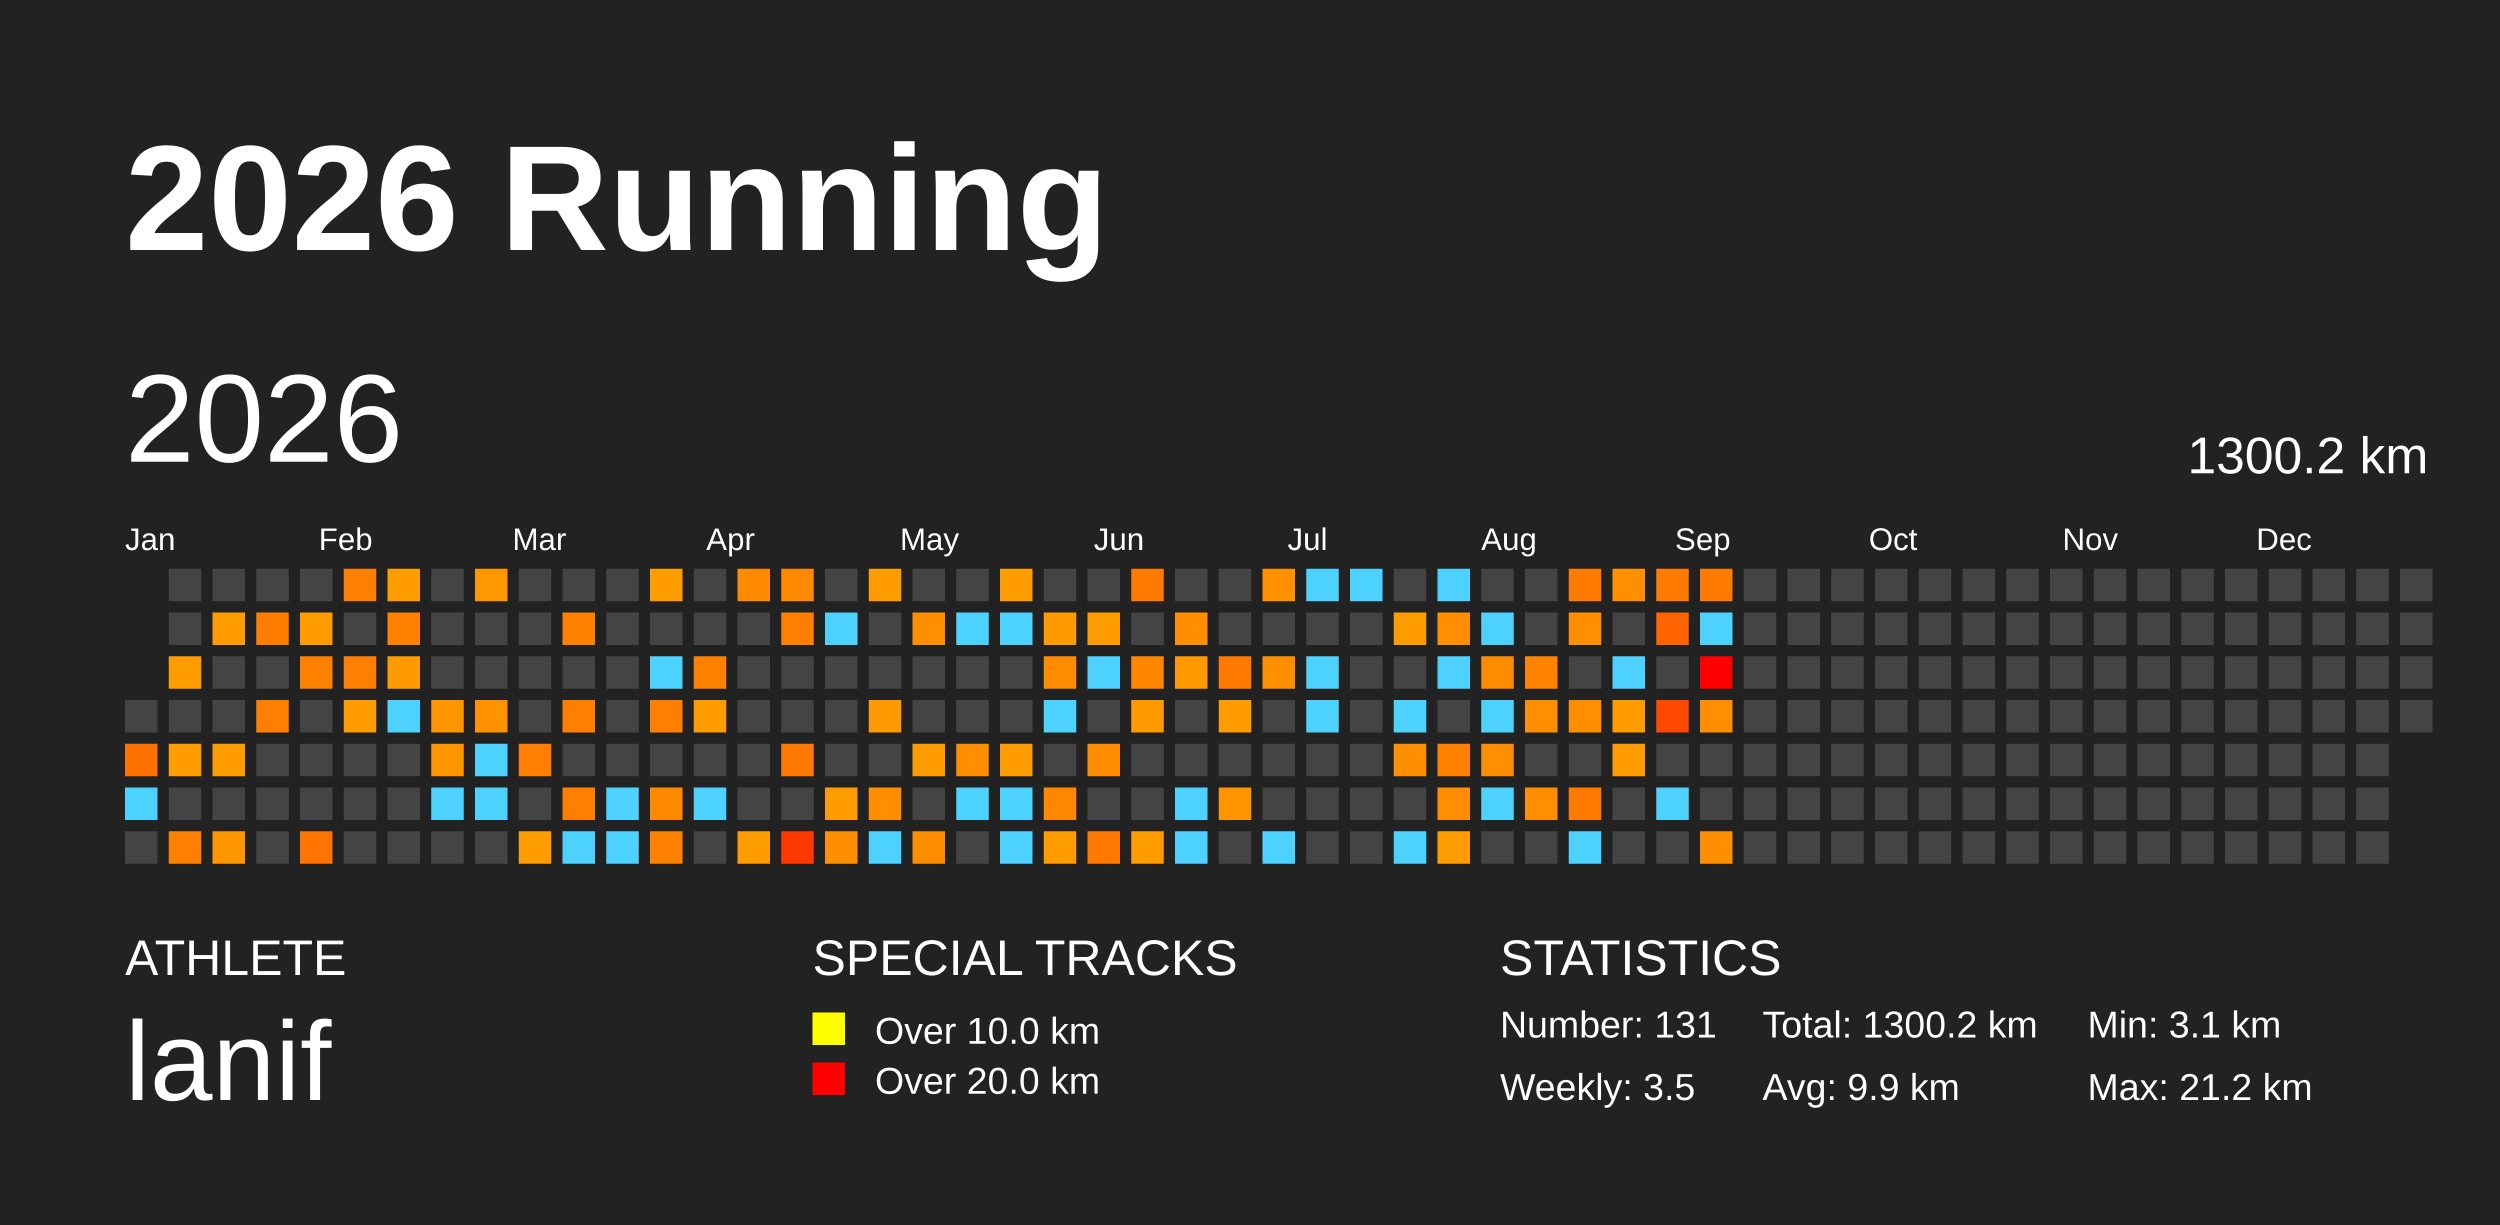
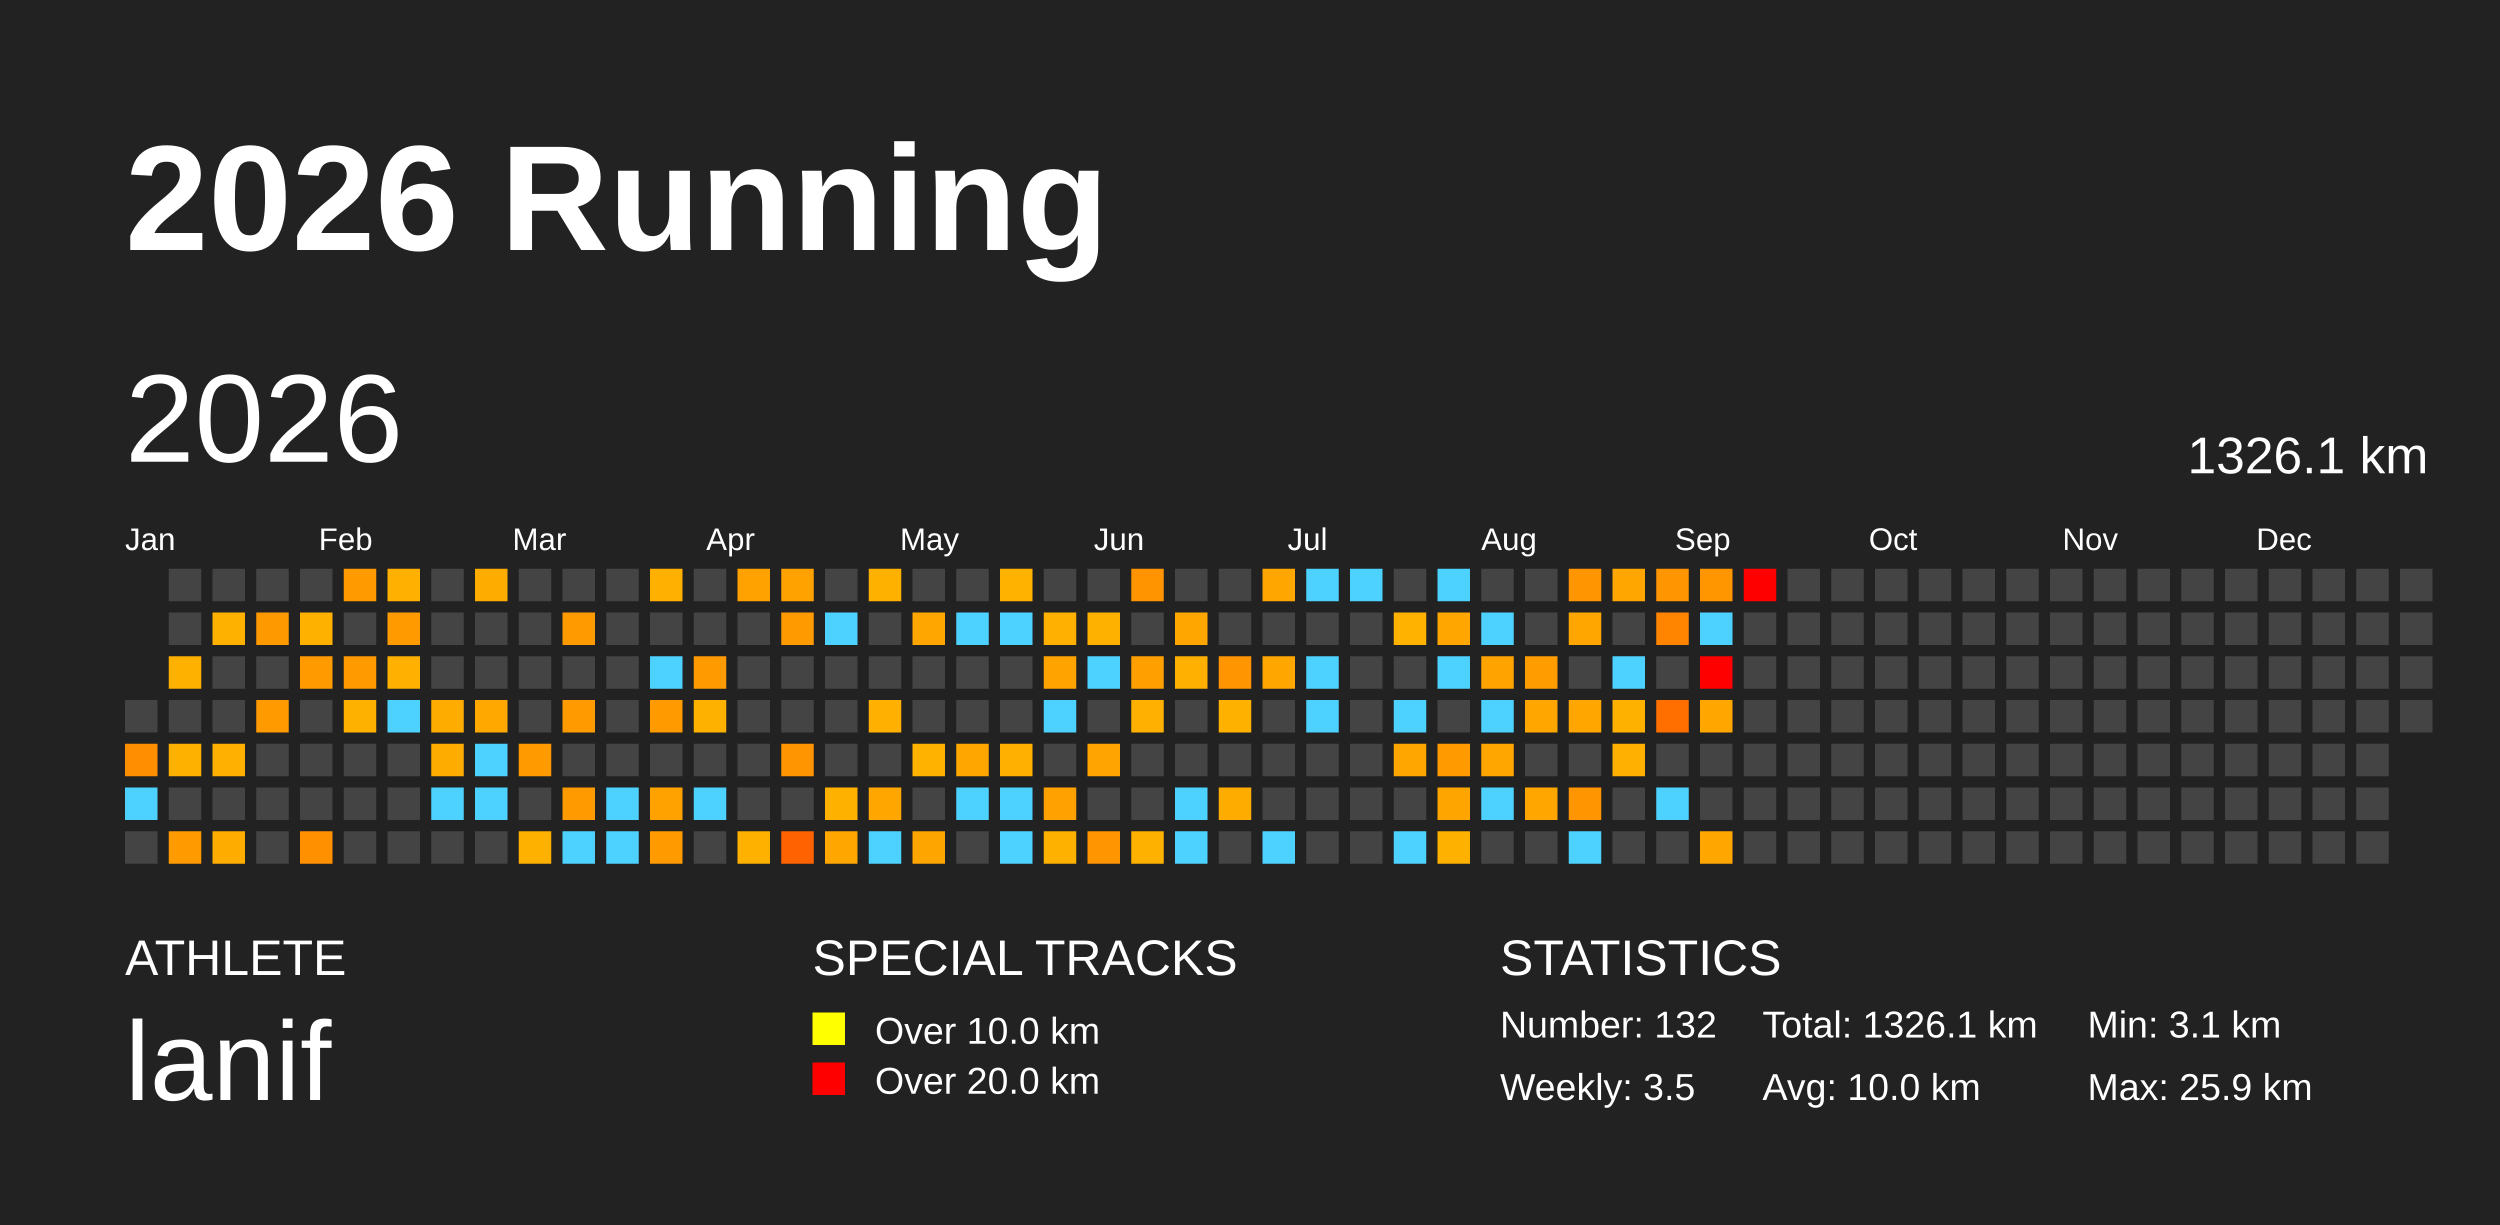
<svg xmlns="http://www.w3.org/2000/svg" baseProfile="full" height="98mm" version="1.1" viewBox="0,0,200,98" width="200mm">
  <defs />
  <rect fill="#222222" height="98" width="200" x="0" y="0" />
  <text fill="#FFFFFF" style="font-size:12px; font-family:Arial; font-weight:bold;" x="10" y="20">2026 Running</text>
  <text fill="#FFFFFF" style="font-size:4px; font-family:Arial" x="10" y="78">ATHLETE</text>
  <text fill="#FFFFFF" style="font-size:9px; font-family:Arial" x="10" y="88">lanif</text>
  <text fill="#FFFFFF" style="font-size:4px; font-family:Arial" x="65" y="78">SPECIAL TRACKS</text>
  <rect fill="yellow" height="2.6" width="2.6" x="65" y="81" />
  <text fill="#FFFFFF" style="font-size:3px; font-family:Arial" x="70" y="83.5">Over 10.0 km</text>
  <rect fill="red" height="2.6" width="2.6" x="65" y="85" />
  <text fill="#FFFFFF" style="font-size:3px; font-family:Arial" x="70" y="87.5">Over 20.0 km</text>
  <text fill="#FFFFFF" style="font-size:4px; font-family:Arial" x="120" y="78">STATISTICS</text>
-   <text fill="#FFFFFF" style="font-size:3px; font-family:Arial" x="120" y="83">Number: 131</text>
+   <text fill="#FFFFFF" style="font-size:3px; font-family:Arial" x="120" y="83">Number: 132</text>
  <text fill="#FFFFFF" style="font-size:3px; font-family:Arial" x="120" y="88">Weekly: 3.5</text>
-   <text fill="#FFFFFF" style="font-size:3px; font-family:Arial" x="141" y="83">Total: 1300.2 km</text>
-   <text fill="#FFFFFF" style="font-size:3px; font-family:Arial" x="141" y="88">Avg: 9.9 km</text>
+   <text fill="#FFFFFF" style="font-size:3px; font-family:Arial" x="141" y="83">Total: 1326.1 km</text>
+   <text fill="#FFFFFF" style="font-size:3px; font-family:Arial" x="141" y="88">Avg: 10.0 km</text>
  <text fill="#FFFFFF" style="font-size:3px; font-family:Arial" x="167" y="83">Min: 3.1 km</text>
-   <text fill="#FFFFFF" style="font-size:3px; font-family:Arial" x="167" y="88">Max: 21.2 km</text>
+   <text fill="#FFFFFF" style="font-size:3px; font-family:Arial" x="167" y="88">Max: 25.9 km</text>
  <text dominant-baseline="hanging" fill="#FFFFFF" style="font-size:10.0px; font-family:Arial;" x="10" y="30">2026</text>
-   <text dominant-baseline="hanging" fill="#FFFFFF" style="font-size:4.125px; font-family:Arial;" x="175" y="35">1300.2 km</text>
+   <text dominant-baseline="hanging" fill="#FFFFFF" style="font-size:4.125px; font-family:Arial;" x="175" y="35">1326.1 km</text>
  <text fill="#FFFFFF" style="font-size:2.5px; font-family:Arial" x="10.0" y="44">Jan</text>
  <text fill="#FFFFFF" style="font-size:2.5px; font-family:Arial" x="25.5" y="44">Feb</text>
  <text fill="#FFFFFF" style="font-size:2.5px; font-family:Arial" x="41.0" y="44">Mar</text>
  <text fill="#FFFFFF" style="font-size:2.5px; font-family:Arial" x="56.5" y="44">Apr</text>
  <text fill="#FFFFFF" style="font-size:2.5px; font-family:Arial" x="72.0" y="44">May</text>
  <text fill="#FFFFFF" style="font-size:2.5px; font-family:Arial" x="87.5" y="44">Jun</text>
  <text fill="#FFFFFF" style="font-size:2.5px; font-family:Arial" x="103.0" y="44">Jul</text>
  <text fill="#FFFFFF" style="font-size:2.5px; font-family:Arial" x="118.5" y="44">Aug</text>
  <text fill="#FFFFFF" style="font-size:2.5px; font-family:Arial" x="134.0" y="44">Sep</text>
  <text fill="#FFFFFF" style="font-size:2.5px; font-family:Arial" x="149.5" y="44">Oct</text>
  <text fill="#FFFFFF" style="font-size:2.5px; font-family:Arial" x="165.0" y="44">Nov</text>
  <text fill="#FFFFFF" style="font-size:2.5px; font-family:Arial" x="180.5" y="44">Dec</text>
  <rect fill="#444444" height="2.6" width="2.6" x="10.0" y="56.0" />
-   <rect fill="#ff7200" height="2.6" width="2.6" x="10.0" y="59.5" />
+   <rect fill="#ff8f00" height="2.6" width="2.6" x="10.0" y="59.5" />
  <rect fill="#4dd2ff" height="2.6" width="2.6" x="10.0" y="63.0" />
  <rect fill="#444444" height="2.6" width="2.6" x="10.0" y="66.5" />
  <rect fill="#444444" height="2.6" width="2.6" x="13.5" y="45.5" />
  <rect fill="#444444" height="2.6" width="2.6" x="13.5" y="49.0" />
-   <rect fill="#ff9d00" height="2.6" width="2.6" x="13.5" y="52.5" />
+   <rect fill="#ffb100" height="2.6" width="2.6" x="13.5" y="52.5" />
  <rect fill="#444444" height="2.6" width="2.6" x="13.5" y="56.0" />
-   <rect fill="#ff9c00" height="2.6" width="2.6" x="13.5" y="59.5" />
+   <rect fill="#ffb100" height="2.6" width="2.6" x="13.5" y="59.5" />
  <rect fill="#444444" height="2.6" width="2.6" x="13.5" y="63.0" />
-   <rect fill="#ff8000" height="2.6" width="2.6" x="13.5" y="66.5" />
+   <rect fill="#ff9b00" height="2.6" width="2.6" x="13.5" y="66.5" />
  <rect fill="#444444" height="2.6" width="2.6" x="17.0" y="45.5" />
-   <rect fill="#ff9c00" height="2.6" width="2.6" x="17.0" y="49.0" />
+   <rect fill="#ffb100" height="2.6" width="2.6" x="17.0" y="49.0" />
  <rect fill="#444444" height="2.6" width="2.6" x="17.0" y="52.5" />
  <rect fill="#444444" height="2.6" width="2.6" x="17.0" y="56.0" />
-   <rect fill="#ff9c00" height="2.6" width="2.6" x="17.0" y="59.5" />
+   <rect fill="#ffb000" height="2.6" width="2.6" x="17.0" y="59.5" />
  <rect fill="#444444" height="2.6" width="2.6" x="17.0" y="63.0" />
-   <rect fill="#ff9600" height="2.6" width="2.6" x="17.0" y="66.5" />
+   <rect fill="#ffac00" height="2.6" width="2.6" x="17.0" y="66.5" />
  <rect fill="#444444" height="2.6" width="2.6" x="20.5" y="45.5" />
-   <rect fill="#ff7e00" height="2.6" width="2.6" x="20.5" y="49.0" />
+   <rect fill="#ff9900" height="2.6" width="2.6" x="20.5" y="49.0" />
  <rect fill="#444444" height="2.6" width="2.6" x="20.5" y="52.5" />
-   <rect fill="#ff8000" height="2.6" width="2.6" x="20.5" y="56.0" />
+   <rect fill="#ff9a00" height="2.6" width="2.6" x="20.5" y="56.0" />
  <rect fill="#444444" height="2.6" width="2.6" x="20.5" y="59.5" />
  <rect fill="#444444" height="2.6" width="2.6" x="20.5" y="63.0" />
  <rect fill="#444444" height="2.6" width="2.6" x="20.5" y="66.5" />
  <rect fill="#444444" height="2.6" width="2.6" x="24.0" y="45.5" />
-   <rect fill="#ff9c00" height="2.6" width="2.6" x="24.0" y="49.0" />
-   <rect fill="#ff8100" height="2.6" width="2.6" x="24.0" y="52.5" />
+   <rect fill="#ffb100" height="2.6" width="2.6" x="24.0" y="49.0" />
+   <rect fill="#ff9b00" height="2.6" width="2.6" x="24.0" y="52.5" />
  <rect fill="#444444" height="2.6" width="2.6" x="24.0" y="56.0" />
  <rect fill="#444444" height="2.6" width="2.6" x="24.0" y="59.5" />
  <rect fill="#444444" height="2.6" width="2.6" x="24.0" y="63.0" />
-   <rect fill="#ff7300" height="2.6" width="2.6" x="24.0" y="66.5" />
-   <rect fill="#ff8000" height="2.6" width="2.6" x="27.5" y="45.5" />
+   <rect fill="#ff9000" height="2.6" width="2.6" x="24.0" y="66.5" />
+   <rect fill="#ff9b00" height="2.6" width="2.6" x="27.5" y="45.5" />
  <rect fill="#444444" height="2.6" width="2.6" x="27.5" y="49.0" />
-   <rect fill="#ff8000" height="2.6" width="2.6" x="27.5" y="52.5" />
-   <rect fill="#ff9d00" height="2.6" width="2.6" x="27.5" y="56.0" />
+   <rect fill="#ff9a00" height="2.6" width="2.6" x="27.5" y="52.5" />
+   <rect fill="#ffb100" height="2.6" width="2.6" x="27.5" y="56.0" />
  <rect fill="#444444" height="2.6" width="2.6" x="27.5" y="59.5" />
  <rect fill="#444444" height="2.6" width="2.6" x="27.5" y="63.0" />
  <rect fill="#444444" height="2.6" width="2.6" x="27.5" y="66.5" />
-   <rect fill="#ff9c00" height="2.6" width="2.6" x="31.0" y="45.5" />
-   <rect fill="#ff8100" height="2.6" width="2.6" x="31.0" y="49.0" />
-   <rect fill="#ff9b00" height="2.6" width="2.6" x="31.0" y="52.5" />
+   <rect fill="#ffb000" height="2.6" width="2.6" x="31.0" y="45.5" />
+   <rect fill="#ff9b00" height="2.6" width="2.6" x="31.0" y="49.0" />
+   <rect fill="#ffb000" height="2.6" width="2.6" x="31.0" y="52.5" />
  <rect fill="#4dd2ff" height="2.6" width="2.6" x="31.0" y="56.0" />
  <rect fill="#444444" height="2.6" width="2.6" x="31.0" y="59.5" />
  <rect fill="#444444" height="2.6" width="2.6" x="31.0" y="63.0" />
  <rect fill="#444444" height="2.6" width="2.6" x="31.0" y="66.5" />
  <rect fill="#444444" height="2.6" width="2.6" x="34.5" y="45.5" />
  <rect fill="#444444" height="2.6" width="2.6" x="34.5" y="49.0" />
  <rect fill="#444444" height="2.6" width="2.6" x="34.5" y="52.5" />
-   <rect fill="#ff9600" height="2.6" width="2.6" x="34.5" y="56.0" />
-   <rect fill="#ff9600" height="2.6" width="2.6" x="34.5" y="59.5" />
+   <rect fill="#ffac00" height="2.6" width="2.6" x="34.5" y="56.0" />
+   <rect fill="#ffac00" height="2.6" width="2.6" x="34.5" y="59.5" />
  <rect fill="#4dd2ff" height="2.6" width="2.6" x="34.5" y="63.0" />
  <rect fill="#444444" height="2.6" width="2.6" x="34.5" y="66.5" />
-   <rect fill="#ff9700" height="2.6" width="2.6" x="38.0" y="45.5" />
+   <rect fill="#ffac00" height="2.6" width="2.6" x="38.0" y="45.5" />
  <rect fill="#444444" height="2.6" width="2.6" x="38.0" y="49.0" />
  <rect fill="#444444" height="2.6" width="2.6" x="38.0" y="52.5" />
-   <rect fill="#ff9200" height="2.6" width="2.6" x="38.0" y="56.0" />
+   <rect fill="#ffa800" height="2.6" width="2.6" x="38.0" y="56.0" />
  <rect fill="#4dd2ff" height="2.6" width="2.6" x="38.0" y="59.5" />
  <rect fill="#4dd2ff" height="2.6" width="2.6" x="38.0" y="63.0" />
  <rect fill="#444444" height="2.6" width="2.6" x="38.0" y="66.5" />
  <rect fill="#444444" height="2.6" width="2.6" x="41.5" y="45.5" />
  <rect fill="#444444" height="2.6" width="2.6" x="41.5" y="49.0" />
  <rect fill="#444444" height="2.6" width="2.6" x="41.5" y="52.5" />
  <rect fill="#444444" height="2.6" width="2.6" x="41.5" y="56.0" />
-   <rect fill="#ff8000" height="2.6" width="2.6" x="41.5" y="59.5" />
+   <rect fill="#ff9b00" height="2.6" width="2.6" x="41.5" y="59.5" />
  <rect fill="#444444" height="2.6" width="2.6" x="41.5" y="63.0" />
-   <rect fill="#ff9c00" height="2.6" width="2.6" x="41.5" y="66.5" />
+   <rect fill="#ffb100" height="2.6" width="2.6" x="41.5" y="66.5" />
  <rect fill="#444444" height="2.6" width="2.6" x="45.0" y="45.5" />
-   <rect fill="#ff8100" height="2.6" width="2.6" x="45.0" y="49.0" />
+   <rect fill="#ff9b00" height="2.6" width="2.6" x="45.0" y="49.0" />
  <rect fill="#444444" height="2.6" width="2.6" x="45.0" y="52.5" />
-   <rect fill="#ff8000" height="2.6" width="2.6" x="45.0" y="56.0" />
+   <rect fill="#ff9b00" height="2.6" width="2.6" x="45.0" y="56.0" />
  <rect fill="#444444" height="2.6" width="2.6" x="45.0" y="59.5" />
-   <rect fill="#ff8000" height="2.6" width="2.6" x="45.0" y="63.0" />
+   <rect fill="#ff9a00" height="2.6" width="2.6" x="45.0" y="63.0" />
  <rect fill="#4dd2ff" height="2.6" width="2.6" x="45.0" y="66.5" />
  <rect fill="#444444" height="2.6" width="2.6" x="48.5" y="45.5" />
  <rect fill="#444444" height="2.6" width="2.6" x="48.5" y="49.0" />
  <rect fill="#444444" height="2.6" width="2.6" x="48.5" y="52.5" />
  <rect fill="#444444" height="2.6" width="2.6" x="48.5" y="56.0" />
  <rect fill="#444444" height="2.6" width="2.6" x="48.5" y="59.5" />
  <rect fill="#4dd2ff" height="2.6" width="2.6" x="48.5" y="63.0" />
  <rect fill="#4dd2ff" height="2.6" width="2.6" x="48.5" y="66.5" />
-   <rect fill="#ff9c00" height="2.6" width="2.6" x="52.0" y="45.5" />
+   <rect fill="#ffb000" height="2.6" width="2.6" x="52.0" y="45.5" />
  <rect fill="#444444" height="2.6" width="2.6" x="52.0" y="49.0" />
  <rect fill="#4dd2ff" height="2.6" width="2.6" x="52.0" y="52.5" />
-   <rect fill="#ff8000" height="2.6" width="2.6" x="52.0" y="56.0" />
+   <rect fill="#ff9a00" height="2.6" width="2.6" x="52.0" y="56.0" />
  <rect fill="#444444" height="2.6" width="2.6" x="52.0" y="59.5" />
-   <rect fill="#ff8a00" height="2.6" width="2.6" x="52.0" y="63.0" />
-   <rect fill="#ff8100" height="2.6" width="2.6" x="52.0" y="66.5" />
+   <rect fill="#ffa200" height="2.6" width="2.6" x="52.0" y="63.0" />
+   <rect fill="#ff9b00" height="2.6" width="2.6" x="52.0" y="66.5" />
  <rect fill="#444444" height="2.6" width="2.6" x="55.5" y="45.5" />
  <rect fill="#444444" height="2.6" width="2.6" x="55.5" y="49.0" />
-   <rect fill="#ff8100" height="2.6" width="2.6" x="55.5" y="52.5" />
-   <rect fill="#ff9c00" height="2.6" width="2.6" x="55.5" y="56.0" />
+   <rect fill="#ff9b00" height="2.6" width="2.6" x="55.5" y="52.5" />
+   <rect fill="#ffb100" height="2.6" width="2.6" x="55.5" y="56.0" />
  <rect fill="#444444" height="2.6" width="2.6" x="55.5" y="59.5" />
  <rect fill="#4dd2ff" height="2.6" width="2.6" x="55.5" y="63.0" />
  <rect fill="#444444" height="2.6" width="2.6" x="55.5" y="66.5" />
-   <rect fill="#ff8a00" height="2.6" width="2.6" x="59.0" y="45.5" />
+   <rect fill="#ffa200" height="2.6" width="2.6" x="59.0" y="45.5" />
  <rect fill="#444444" height="2.6" width="2.6" x="59.0" y="49.0" />
  <rect fill="#444444" height="2.6" width="2.6" x="59.0" y="52.5" />
  <rect fill="#444444" height="2.6" width="2.6" x="59.0" y="56.0" />
  <rect fill="#444444" height="2.6" width="2.6" x="59.0" y="59.5" />
  <rect fill="#444444" height="2.6" width="2.6" x="59.0" y="63.0" />
-   <rect fill="#ff9c00" height="2.6" width="2.6" x="59.0" y="66.5" />
-   <rect fill="#ff8a00" height="2.6" width="2.6" x="62.5" y="45.5" />
-   <rect fill="#ff8000" height="2.6" width="2.6" x="62.5" y="49.0" />
+   <rect fill="#ffb100" height="2.6" width="2.6" x="59.0" y="66.5" />
+   <rect fill="#ffa200" height="2.6" width="2.6" x="62.5" y="45.5" />
+   <rect fill="#ff9b00" height="2.6" width="2.6" x="62.5" y="49.0" />
  <rect fill="#444444" height="2.6" width="2.6" x="62.5" y="52.5" />
  <rect fill="#444444" height="2.6" width="2.6" x="62.5" y="56.0" />
-   <rect fill="#ff7900" height="2.6" width="2.6" x="62.5" y="59.5" />
+   <rect fill="#ff9500" height="2.6" width="2.6" x="62.5" y="59.5" />
  <rect fill="#444444" height="2.6" width="2.6" x="62.5" y="63.0" />
-   <rect fill="#ff3900" height="2.6" width="2.6" x="62.5" y="66.5" />
+   <rect fill="#ff6200" height="2.6" width="2.6" x="62.5" y="66.5" />
  <rect fill="#444444" height="2.6" width="2.6" x="66.0" y="45.5" />
  <rect fill="#4dd2ff" height="2.6" width="2.6" x="66.0" y="49.0" />
  <rect fill="#444444" height="2.6" width="2.6" x="66.0" y="52.5" />
  <rect fill="#444444" height="2.6" width="2.6" x="66.0" y="56.0" />
  <rect fill="#444444" height="2.6" width="2.6" x="66.0" y="59.5" />
-   <rect fill="#ff9c00" height="2.6" width="2.6" x="66.0" y="63.0" />
-   <rect fill="#ff8f00" height="2.6" width="2.6" x="66.0" y="66.5" />
-   <rect fill="#ff9c00" height="2.6" width="2.6" x="69.5" y="45.5" />
+   <rect fill="#ffb100" height="2.6" width="2.6" x="66.0" y="63.0" />
+   <rect fill="#ffa600" height="2.6" width="2.6" x="66.0" y="66.5" />
+   <rect fill="#ffb100" height="2.6" width="2.6" x="69.5" y="45.5" />
  <rect fill="#444444" height="2.6" width="2.6" x="69.5" y="49.0" />
  <rect fill="#444444" height="2.6" width="2.6" x="69.5" y="52.5" />
-   <rect fill="#ff9b00" height="2.6" width="2.6" x="69.5" y="56.0" />
+   <rect fill="#ffb000" height="2.6" width="2.6" x="69.5" y="56.0" />
  <rect fill="#444444" height="2.6" width="2.6" x="69.5" y="59.5" />
-   <rect fill="#ff8f00" height="2.6" width="2.6" x="69.5" y="63.0" />
+   <rect fill="#ffa600" height="2.6" width="2.6" x="69.5" y="63.0" />
  <rect fill="#4dd2ff" height="2.6" width="2.6" x="69.5" y="66.5" />
  <rect fill="#444444" height="2.6" width="2.6" x="73.0" y="45.5" />
-   <rect fill="#ff8f00" height="2.6" width="2.6" x="73.0" y="49.0" />
+   <rect fill="#ffa600" height="2.6" width="2.6" x="73.0" y="49.0" />
  <rect fill="#444444" height="2.6" width="2.6" x="73.0" y="52.5" />
  <rect fill="#444444" height="2.6" width="2.6" x="73.0" y="56.0" />
-   <rect fill="#ff9d00" height="2.6" width="2.6" x="73.0" y="59.5" />
+   <rect fill="#ffb200" height="2.6" width="2.6" x="73.0" y="59.5" />
  <rect fill="#444444" height="2.6" width="2.6" x="73.0" y="63.0" />
-   <rect fill="#ff8d00" height="2.6" width="2.6" x="73.0" y="66.5" />
+   <rect fill="#ffa500" height="2.6" width="2.6" x="73.0" y="66.5" />
  <rect fill="#444444" height="2.6" width="2.6" x="76.5" y="45.5" />
  <rect fill="#4dd2ff" height="2.6" width="2.6" x="76.5" y="49.0" />
  <rect fill="#444444" height="2.6" width="2.6" x="76.5" y="52.5" />
  <rect fill="#444444" height="2.6" width="2.6" x="76.5" y="56.0" />
-   <rect fill="#ff8f00" height="2.6" width="2.6" x="76.5" y="59.5" />
+   <rect fill="#ffa600" height="2.6" width="2.6" x="76.5" y="59.5" />
  <rect fill="#4dd2ff" height="2.6" width="2.6" x="76.5" y="63.0" />
  <rect fill="#444444" height="2.6" width="2.6" x="76.5" y="66.5" />
-   <rect fill="#ff9d00" height="2.6" width="2.6" x="80.0" y="45.5" />
+   <rect fill="#ffb200" height="2.6" width="2.6" x="80.0" y="45.5" />
  <rect fill="#4dd2ff" height="2.6" width="2.6" x="80.0" y="49.0" />
  <rect fill="#444444" height="2.6" width="2.6" x="80.0" y="52.5" />
  <rect fill="#444444" height="2.6" width="2.6" x="80.0" y="56.0" />
-   <rect fill="#ff9c00" height="2.6" width="2.6" x="80.0" y="59.5" />
+   <rect fill="#ffb000" height="2.6" width="2.6" x="80.0" y="59.5" />
  <rect fill="#4dd2ff" height="2.6" width="2.6" x="80.0" y="63.0" />
  <rect fill="#4dd2ff" height="2.6" width="2.6" x="80.0" y="66.5" />
  <rect fill="#444444" height="2.6" width="2.6" x="83.5" y="45.5" />
-   <rect fill="#ff9b00" height="2.6" width="2.6" x="83.5" y="49.0" />
-   <rect fill="#ff8b00" height="2.6" width="2.6" x="83.5" y="52.5" />
+   <rect fill="#ffb000" height="2.6" width="2.6" x="83.5" y="49.0" />
+   <rect fill="#ffa300" height="2.6" width="2.6" x="83.5" y="52.5" />
  <rect fill="#4dd2ff" height="2.6" width="2.6" x="83.5" y="56.0" />
  <rect fill="#444444" height="2.6" width="2.6" x="83.5" y="59.5" />
-   <rect fill="#ff8800" height="2.6" width="2.6" x="83.5" y="63.0" />
-   <rect fill="#ff9c00" height="2.6" width="2.6" x="83.5" y="66.5" />
+   <rect fill="#ffa100" height="2.6" width="2.6" x="83.5" y="63.0" />
+   <rect fill="#ffb100" height="2.6" width="2.6" x="83.5" y="66.5" />
  <rect fill="#444444" height="2.6" width="2.6" x="87.0" y="45.5" />
-   <rect fill="#ff9d00" height="2.6" width="2.6" x="87.0" y="49.0" />
+   <rect fill="#ffb100" height="2.6" width="2.6" x="87.0" y="49.0" />
  <rect fill="#4dd2ff" height="2.6" width="2.6" x="87.0" y="52.5" />
  <rect fill="#444444" height="2.6" width="2.6" x="87.0" y="56.0" />
-   <rect fill="#ff8c00" height="2.6" width="2.6" x="87.0" y="59.5" />
+   <rect fill="#ffa400" height="2.6" width="2.6" x="87.0" y="59.5" />
  <rect fill="#444444" height="2.6" width="2.6" x="87.0" y="63.0" />
-   <rect fill="#ff7900" height="2.6" width="2.6" x="87.0" y="66.5" />
-   <rect fill="#ff7800" height="2.6" width="2.6" x="90.5" y="45.5" />
+   <rect fill="#ff9500" height="2.6" width="2.6" x="87.0" y="66.5" />
+   <rect fill="#ff9400" height="2.6" width="2.6" x="90.5" y="45.5" />
  <rect fill="#444444" height="2.6" width="2.6" x="90.5" y="49.0" />
-   <rect fill="#ff8700" height="2.6" width="2.6" x="90.5" y="52.5" />
-   <rect fill="#ff9b00" height="2.6" width="2.6" x="90.5" y="56.0" />
+   <rect fill="#ffa000" height="2.6" width="2.6" x="90.5" y="52.5" />
+   <rect fill="#ffb000" height="2.6" width="2.6" x="90.5" y="56.0" />
  <rect fill="#444444" height="2.6" width="2.6" x="90.5" y="59.5" />
  <rect fill="#444444" height="2.6" width="2.6" x="90.5" y="63.0" />
-   <rect fill="#ff9c00" height="2.6" width="2.6" x="90.5" y="66.5" />
+   <rect fill="#ffb100" height="2.6" width="2.6" x="90.5" y="66.5" />
  <rect fill="#444444" height="2.6" width="2.6" x="94.0" y="45.5" />
-   <rect fill="#ff8f00" height="2.6" width="2.6" x="94.0" y="49.0" />
-   <rect fill="#ff9b00" height="2.6" width="2.6" x="94.0" y="52.5" />
+   <rect fill="#ffa600" height="2.6" width="2.6" x="94.0" y="49.0" />
+   <rect fill="#ffb000" height="2.6" width="2.6" x="94.0" y="52.5" />
  <rect fill="#444444" height="2.6" width="2.6" x="94.0" y="56.0" />
  <rect fill="#444444" height="2.6" width="2.6" x="94.0" y="59.5" />
  <rect fill="#4dd2ff" height="2.6" width="2.6" x="94.0" y="63.0" />
  <rect fill="#4dd2ff" height="2.6" width="2.6" x="94.0" y="66.5" />
  <rect fill="#444444" height="2.6" width="2.6" x="97.5" y="45.5" />
  <rect fill="#444444" height="2.6" width="2.6" x="97.5" y="49.0" />
-   <rect fill="#ff7900" height="2.6" width="2.6" x="97.5" y="52.5" />
-   <rect fill="#ff9c00" height="2.6" width="2.6" x="97.5" y="56.0" />
+   <rect fill="#ff9500" height="2.6" width="2.6" x="97.5" y="52.5" />
+   <rect fill="#ffb100" height="2.6" width="2.6" x="97.5" y="56.0" />
  <rect fill="#444444" height="2.6" width="2.6" x="97.5" y="59.5" />
-   <rect fill="#ff9600" height="2.6" width="2.6" x="97.5" y="63.0" />
+   <rect fill="#ffac00" height="2.6" width="2.6" x="97.5" y="63.0" />
  <rect fill="#444444" height="2.6" width="2.6" x="97.5" y="66.5" />
-   <rect fill="#ff9000" height="2.6" width="2.6" x="101.0" y="45.5" />
+   <rect fill="#ffa700" height="2.6" width="2.6" x="101.0" y="45.5" />
  <rect fill="#444444" height="2.6" width="2.6" x="101.0" y="49.0" />
-   <rect fill="#ff8f00" height="2.6" width="2.6" x="101.0" y="52.5" />
+   <rect fill="#ffa600" height="2.6" width="2.6" x="101.0" y="52.5" />
  <rect fill="#444444" height="2.6" width="2.6" x="101.0" y="56.0" />
  <rect fill="#444444" height="2.6" width="2.6" x="101.0" y="59.5" />
  <rect fill="#444444" height="2.6" width="2.6" x="101.0" y="63.0" />
  <rect fill="#4dd2ff" height="2.6" width="2.6" x="101.0" y="66.5" />
  <rect fill="#4dd2ff" height="2.6" width="2.6" x="104.5" y="45.5" />
  <rect fill="#444444" height="2.6" width="2.6" x="104.5" y="49.0" />
  <rect fill="#4dd2ff" height="2.6" width="2.6" x="104.5" y="52.5" />
  <rect fill="#4dd2ff" height="2.6" width="2.6" x="104.5" y="56.0" />
  <rect fill="#444444" height="2.6" width="2.6" x="104.5" y="59.5" />
  <rect fill="#444444" height="2.6" width="2.6" x="104.5" y="63.0" />
  <rect fill="#444444" height="2.6" width="2.6" x="104.5" y="66.5" />
  <rect fill="#4dd2ff" height="2.6" width="2.6" x="108.0" y="45.5" />
  <rect fill="#444444" height="2.6" width="2.6" x="108.0" y="49.0" />
  <rect fill="#444444" height="2.6" width="2.6" x="108.0" y="52.5" />
  <rect fill="#444444" height="2.6" width="2.6" x="108.0" y="56.0" />
  <rect fill="#444444" height="2.6" width="2.6" x="108.0" y="59.5" />
  <rect fill="#444444" height="2.6" width="2.6" x="108.0" y="63.0" />
  <rect fill="#444444" height="2.6" width="2.6" x="108.0" y="66.5" />
  <rect fill="#444444" height="2.6" width="2.6" x="111.5" y="45.5" />
-   <rect fill="#ff9d00" height="2.6" width="2.6" x="111.5" y="49.0" />
+   <rect fill="#ffb200" height="2.6" width="2.6" x="111.5" y="49.0" />
  <rect fill="#444444" height="2.6" width="2.6" x="111.5" y="52.5" />
  <rect fill="#4dd2ff" height="2.6" width="2.6" x="111.5" y="56.0" />
-   <rect fill="#ff8f00" height="2.6" width="2.6" x="111.5" y="59.5" />
+   <rect fill="#ffa600" height="2.6" width="2.6" x="111.5" y="59.5" />
  <rect fill="#444444" height="2.6" width="2.6" x="111.5" y="63.0" />
  <rect fill="#4dd2ff" height="2.6" width="2.6" x="111.5" y="66.5" />
  <rect fill="#4dd2ff" height="2.6" width="2.6" x="115.0" y="45.5" />
-   <rect fill="#ff8e00" height="2.6" width="2.6" x="115.0" y="49.0" />
+   <rect fill="#ffa600" height="2.6" width="2.6" x="115.0" y="49.0" />
  <rect fill="#4dd2ff" height="2.6" width="2.6" x="115.0" y="52.5" />
  <rect fill="#444444" height="2.6" width="2.6" x="115.0" y="56.0" />
-   <rect fill="#ff8100" height="2.6" width="2.6" x="115.0" y="59.5" />
-   <rect fill="#ff8e00" height="2.6" width="2.6" x="115.0" y="63.0" />
-   <rect fill="#ff9d00" height="2.6" width="2.6" x="115.0" y="66.5" />
+   <rect fill="#ff9b00" height="2.6" width="2.6" x="115.0" y="59.5" />
+   <rect fill="#ffa500" height="2.6" width="2.6" x="115.0" y="63.0" />
+   <rect fill="#ffb100" height="2.6" width="2.6" x="115.0" y="66.5" />
  <rect fill="#444444" height="2.6" width="2.6" x="118.5" y="45.5" />
  <rect fill="#4dd2ff" height="2.6" width="2.6" x="118.5" y="49.0" />
-   <rect fill="#ff8b00" height="2.6" width="2.6" x="118.5" y="52.5" />
+   <rect fill="#ffa300" height="2.6" width="2.6" x="118.5" y="52.5" />
  <rect fill="#4dd2ff" height="2.6" width="2.6" x="118.5" y="56.0" />
-   <rect fill="#ff8f00" height="2.6" width="2.6" x="118.5" y="59.5" />
+   <rect fill="#ffa600" height="2.6" width="2.6" x="118.5" y="59.5" />
  <rect fill="#4dd2ff" height="2.6" width="2.6" x="118.5" y="63.0" />
  <rect fill="#444444" height="2.6" width="2.6" x="118.5" y="66.5" />
  <rect fill="#444444" height="2.6" width="2.6" x="122.0" y="45.5" />
  <rect fill="#444444" height="2.6" width="2.6" x="122.0" y="49.0" />
-   <rect fill="#ff8300" height="2.6" width="2.6" x="122.0" y="52.5" />
-   <rect fill="#ff8f00" height="2.6" width="2.6" x="122.0" y="56.0" />
+   <rect fill="#ff9d00" height="2.6" width="2.6" x="122.0" y="52.5" />
+   <rect fill="#ffa600" height="2.6" width="2.6" x="122.0" y="56.0" />
  <rect fill="#444444" height="2.6" width="2.6" x="122.0" y="59.5" />
-   <rect fill="#ff8f00" height="2.6" width="2.6" x="122.0" y="63.0" />
+   <rect fill="#ffa600" height="2.6" width="2.6" x="122.0" y="63.0" />
  <rect fill="#444444" height="2.6" width="2.6" x="122.0" y="66.5" />
-   <rect fill="#ff7a00" height="2.6" width="2.6" x="125.5" y="45.5" />
-   <rect fill="#ff8f00" height="2.6" width="2.6" x="125.5" y="49.0" />
+   <rect fill="#ff9500" height="2.6" width="2.6" x="125.5" y="45.5" />
+   <rect fill="#ffa600" height="2.6" width="2.6" x="125.5" y="49.0" />
  <rect fill="#444444" height="2.6" width="2.6" x="125.5" y="52.5" />
-   <rect fill="#ff8f00" height="2.6" width="2.6" x="125.5" y="56.0" />
+   <rect fill="#ffa600" height="2.6" width="2.6" x="125.5" y="56.0" />
  <rect fill="#444444" height="2.6" width="2.6" x="125.5" y="59.5" />
-   <rect fill="#ff7a00" height="2.6" width="2.6" x="125.5" y="63.0" />
+   <rect fill="#ff9500" height="2.6" width="2.6" x="125.5" y="63.0" />
  <rect fill="#4dd2ff" height="2.6" width="2.6" x="125.5" y="66.5" />
-   <rect fill="#ff8f00" height="2.6" width="2.6" x="129.0" y="45.5" />
+   <rect fill="#ffa600" height="2.6" width="2.6" x="129.0" y="45.5" />
  <rect fill="#444444" height="2.6" width="2.6" x="129.0" y="49.0" />
  <rect fill="#4dd2ff" height="2.6" width="2.6" x="129.0" y="52.5" />
-   <rect fill="#ff9d00" height="2.6" width="2.6" x="129.0" y="56.0" />
-   <rect fill="#ff9c00" height="2.6" width="2.6" x="129.0" y="59.5" />
+   <rect fill="#ffb100" height="2.6" width="2.6" x="129.0" y="56.0" />
+   <rect fill="#ffb000" height="2.6" width="2.6" x="129.0" y="59.5" />
  <rect fill="#444444" height="2.6" width="2.6" x="129.0" y="63.0" />
  <rect fill="#444444" height="2.6" width="2.6" x="129.0" y="66.5" />
-   <rect fill="#ff7a00" height="2.6" width="2.6" x="132.5" y="45.5" />
-   <rect fill="#ff6400" height="2.6" width="2.6" x="132.5" y="49.0" />
+   <rect fill="#ff9500" height="2.6" width="2.6" x="132.5" y="45.5" />
+   <rect fill="#ff8400" height="2.6" width="2.6" x="132.5" y="49.0" />
  <rect fill="#444444" height="2.6" width="2.6" x="132.5" y="52.5" />
-   <rect fill="#ff4900" height="2.6" width="2.6" x="132.5" y="56.0" />
+   <rect fill="#ff6f00" height="2.6" width="2.6" x="132.5" y="56.0" />
  <rect fill="#444444" height="2.6" width="2.6" x="132.5" y="59.5" />
  <rect fill="#4dd2ff" height="2.6" width="2.6" x="132.5" y="63.0" />
  <rect fill="#444444" height="2.6" width="2.6" x="132.5" y="66.5" />
-   <rect fill="#ff7b00" height="2.6" width="2.6" x="136.0" y="45.5" />
+   <rect fill="#ff9600" height="2.6" width="2.6" x="136.0" y="45.5" />
  <rect fill="#4dd2ff" height="2.6" width="2.6" x="136.0" y="49.0" />
  <rect fill="red" height="2.6" width="2.6" x="136.0" y="52.5" />
-   <rect fill="#ff8f00" height="2.6" width="2.6" x="136.0" y="56.0" />
+   <rect fill="#ffa600" height="2.6" width="2.6" x="136.0" y="56.0" />
  <rect fill="#444444" height="2.6" width="2.6" x="136.0" y="59.5" />
  <rect fill="#444444" height="2.6" width="2.6" x="136.0" y="63.0" />
-   <rect fill="#ff8f00" height="2.6" width="2.6" x="136.0" y="66.5" />
-   <rect fill="#444444" height="2.6" width="2.6" x="139.5" y="45.5" />
+   <rect fill="#ffa600" height="2.6" width="2.6" x="136.0" y="66.5" />
+   <rect fill="red" height="2.6" width="2.6" x="139.5" y="45.5" />
  <rect fill="#444444" height="2.6" width="2.6" x="139.5" y="49.0" />
  <rect fill="#444444" height="2.6" width="2.6" x="139.5" y="52.5" />
  <rect fill="#444444" height="2.6" width="2.6" x="139.5" y="56.0" />
  <rect fill="#444444" height="2.6" width="2.6" x="139.5" y="59.5" />
  <rect fill="#444444" height="2.6" width="2.6" x="139.5" y="63.0" />
  <rect fill="#444444" height="2.6" width="2.6" x="139.5" y="66.5" />
  <rect fill="#444444" height="2.6" width="2.6" x="143.0" y="45.5" />
  <rect fill="#444444" height="2.6" width="2.6" x="143.0" y="49.0" />
  <rect fill="#444444" height="2.6" width="2.6" x="143.0" y="52.5" />
  <rect fill="#444444" height="2.6" width="2.6" x="143.0" y="56.0" />
  <rect fill="#444444" height="2.6" width="2.6" x="143.0" y="59.5" />
  <rect fill="#444444" height="2.6" width="2.6" x="143.0" y="63.0" />
  <rect fill="#444444" height="2.6" width="2.6" x="143.0" y="66.5" />
  <rect fill="#444444" height="2.6" width="2.6" x="146.5" y="45.5" />
  <rect fill="#444444" height="2.6" width="2.6" x="146.5" y="49.0" />
  <rect fill="#444444" height="2.6" width="2.6" x="146.5" y="52.5" />
  <rect fill="#444444" height="2.6" width="2.6" x="146.5" y="56.0" />
  <rect fill="#444444" height="2.6" width="2.6" x="146.5" y="59.5" />
  <rect fill="#444444" height="2.6" width="2.6" x="146.5" y="63.0" />
  <rect fill="#444444" height="2.6" width="2.6" x="146.5" y="66.5" />
  <rect fill="#444444" height="2.6" width="2.6" x="150.0" y="45.5" />
  <rect fill="#444444" height="2.6" width="2.6" x="150.0" y="49.0" />
  <rect fill="#444444" height="2.6" width="2.6" x="150.0" y="52.5" />
  <rect fill="#444444" height="2.6" width="2.6" x="150.0" y="56.0" />
  <rect fill="#444444" height="2.6" width="2.6" x="150.0" y="59.5" />
  <rect fill="#444444" height="2.6" width="2.6" x="150.0" y="63.0" />
  <rect fill="#444444" height="2.6" width="2.6" x="150.0" y="66.5" />
  <rect fill="#444444" height="2.6" width="2.6" x="153.5" y="45.5" />
  <rect fill="#444444" height="2.6" width="2.6" x="153.5" y="49.0" />
  <rect fill="#444444" height="2.6" width="2.6" x="153.5" y="52.5" />
  <rect fill="#444444" height="2.6" width="2.6" x="153.5" y="56.0" />
  <rect fill="#444444" height="2.6" width="2.6" x="153.5" y="59.5" />
  <rect fill="#444444" height="2.6" width="2.6" x="153.5" y="63.0" />
  <rect fill="#444444" height="2.6" width="2.6" x="153.5" y="66.5" />
  <rect fill="#444444" height="2.6" width="2.6" x="157.0" y="45.5" />
  <rect fill="#444444" height="2.6" width="2.6" x="157.0" y="49.0" />
  <rect fill="#444444" height="2.6" width="2.6" x="157.0" y="52.5" />
  <rect fill="#444444" height="2.6" width="2.6" x="157.0" y="56.0" />
  <rect fill="#444444" height="2.6" width="2.6" x="157.0" y="59.5" />
  <rect fill="#444444" height="2.6" width="2.6" x="157.0" y="63.0" />
  <rect fill="#444444" height="2.6" width="2.6" x="157.0" y="66.5" />
  <rect fill="#444444" height="2.6" width="2.6" x="160.5" y="45.5" />
  <rect fill="#444444" height="2.6" width="2.6" x="160.5" y="49.0" />
  <rect fill="#444444" height="2.6" width="2.6" x="160.5" y="52.5" />
  <rect fill="#444444" height="2.6" width="2.6" x="160.5" y="56.0" />
  <rect fill="#444444" height="2.6" width="2.6" x="160.5" y="59.5" />
  <rect fill="#444444" height="2.6" width="2.6" x="160.5" y="63.0" />
  <rect fill="#444444" height="2.6" width="2.6" x="160.5" y="66.5" />
  <rect fill="#444444" height="2.6" width="2.6" x="164.0" y="45.5" />
  <rect fill="#444444" height="2.6" width="2.6" x="164.0" y="49.0" />
  <rect fill="#444444" height="2.6" width="2.6" x="164.0" y="52.5" />
  <rect fill="#444444" height="2.6" width="2.6" x="164.0" y="56.0" />
  <rect fill="#444444" height="2.6" width="2.6" x="164.0" y="59.5" />
  <rect fill="#444444" height="2.6" width="2.6" x="164.0" y="63.0" />
  <rect fill="#444444" height="2.6" width="2.6" x="164.0" y="66.5" />
  <rect fill="#444444" height="2.6" width="2.6" x="167.5" y="45.5" />
  <rect fill="#444444" height="2.6" width="2.6" x="167.5" y="49.0" />
  <rect fill="#444444" height="2.6" width="2.6" x="167.5" y="52.5" />
  <rect fill="#444444" height="2.6" width="2.6" x="167.5" y="56.0" />
  <rect fill="#444444" height="2.6" width="2.6" x="167.5" y="59.5" />
  <rect fill="#444444" height="2.6" width="2.6" x="167.5" y="63.0" />
  <rect fill="#444444" height="2.6" width="2.6" x="167.5" y="66.5" />
  <rect fill="#444444" height="2.6" width="2.6" x="171.0" y="45.5" />
  <rect fill="#444444" height="2.6" width="2.6" x="171.0" y="49.0" />
  <rect fill="#444444" height="2.6" width="2.6" x="171.0" y="52.5" />
  <rect fill="#444444" height="2.6" width="2.6" x="171.0" y="56.0" />
  <rect fill="#444444" height="2.6" width="2.6" x="171.0" y="59.5" />
  <rect fill="#444444" height="2.6" width="2.6" x="171.0" y="63.0" />
  <rect fill="#444444" height="2.6" width="2.6" x="171.0" y="66.5" />
  <rect fill="#444444" height="2.6" width="2.6" x="174.5" y="45.5" />
  <rect fill="#444444" height="2.6" width="2.6" x="174.5" y="49.0" />
  <rect fill="#444444" height="2.6" width="2.6" x="174.5" y="52.5" />
  <rect fill="#444444" height="2.6" width="2.6" x="174.5" y="56.0" />
  <rect fill="#444444" height="2.6" width="2.6" x="174.5" y="59.5" />
  <rect fill="#444444" height="2.6" width="2.6" x="174.5" y="63.0" />
  <rect fill="#444444" height="2.6" width="2.6" x="174.5" y="66.5" />
  <rect fill="#444444" height="2.6" width="2.6" x="178.0" y="45.5" />
  <rect fill="#444444" height="2.6" width="2.6" x="178.0" y="49.0" />
  <rect fill="#444444" height="2.6" width="2.6" x="178.0" y="52.5" />
  <rect fill="#444444" height="2.6" width="2.6" x="178.0" y="56.0" />
  <rect fill="#444444" height="2.6" width="2.6" x="178.0" y="59.5" />
  <rect fill="#444444" height="2.6" width="2.6" x="178.0" y="63.0" />
  <rect fill="#444444" height="2.6" width="2.6" x="178.0" y="66.5" />
  <rect fill="#444444" height="2.6" width="2.6" x="181.5" y="45.5" />
  <rect fill="#444444" height="2.6" width="2.6" x="181.5" y="49.0" />
  <rect fill="#444444" height="2.6" width="2.6" x="181.5" y="52.5" />
  <rect fill="#444444" height="2.6" width="2.6" x="181.5" y="56.0" />
  <rect fill="#444444" height="2.6" width="2.6" x="181.5" y="59.5" />
  <rect fill="#444444" height="2.6" width="2.6" x="181.5" y="63.0" />
  <rect fill="#444444" height="2.6" width="2.6" x="181.5" y="66.5" />
  <rect fill="#444444" height="2.6" width="2.6" x="185.0" y="45.5" />
  <rect fill="#444444" height="2.6" width="2.6" x="185.0" y="49.0" />
  <rect fill="#444444" height="2.6" width="2.6" x="185.0" y="52.5" />
  <rect fill="#444444" height="2.6" width="2.6" x="185.0" y="56.0" />
  <rect fill="#444444" height="2.6" width="2.6" x="185.0" y="59.5" />
  <rect fill="#444444" height="2.6" width="2.6" x="185.0" y="63.0" />
  <rect fill="#444444" height="2.6" width="2.6" x="185.0" y="66.5" />
  <rect fill="#444444" height="2.6" width="2.6" x="188.5" y="45.5" />
  <rect fill="#444444" height="2.6" width="2.6" x="188.5" y="49.0" />
  <rect fill="#444444" height="2.6" width="2.6" x="188.5" y="52.5" />
  <rect fill="#444444" height="2.6" width="2.6" x="188.5" y="56.0" />
  <rect fill="#444444" height="2.6" width="2.6" x="188.5" y="59.5" />
  <rect fill="#444444" height="2.6" width="2.6" x="188.5" y="63.0" />
  <rect fill="#444444" height="2.6" width="2.6" x="188.5" y="66.5" />
  <rect fill="#444444" height="2.6" width="2.6" x="192.0" y="45.5" />
  <rect fill="#444444" height="2.6" width="2.6" x="192.0" y="49.0" />
  <rect fill="#444444" height="2.6" width="2.6" x="192.0" y="52.5" />
  <rect fill="#444444" height="2.6" width="2.6" x="192.0" y="56.0" />
</svg>
